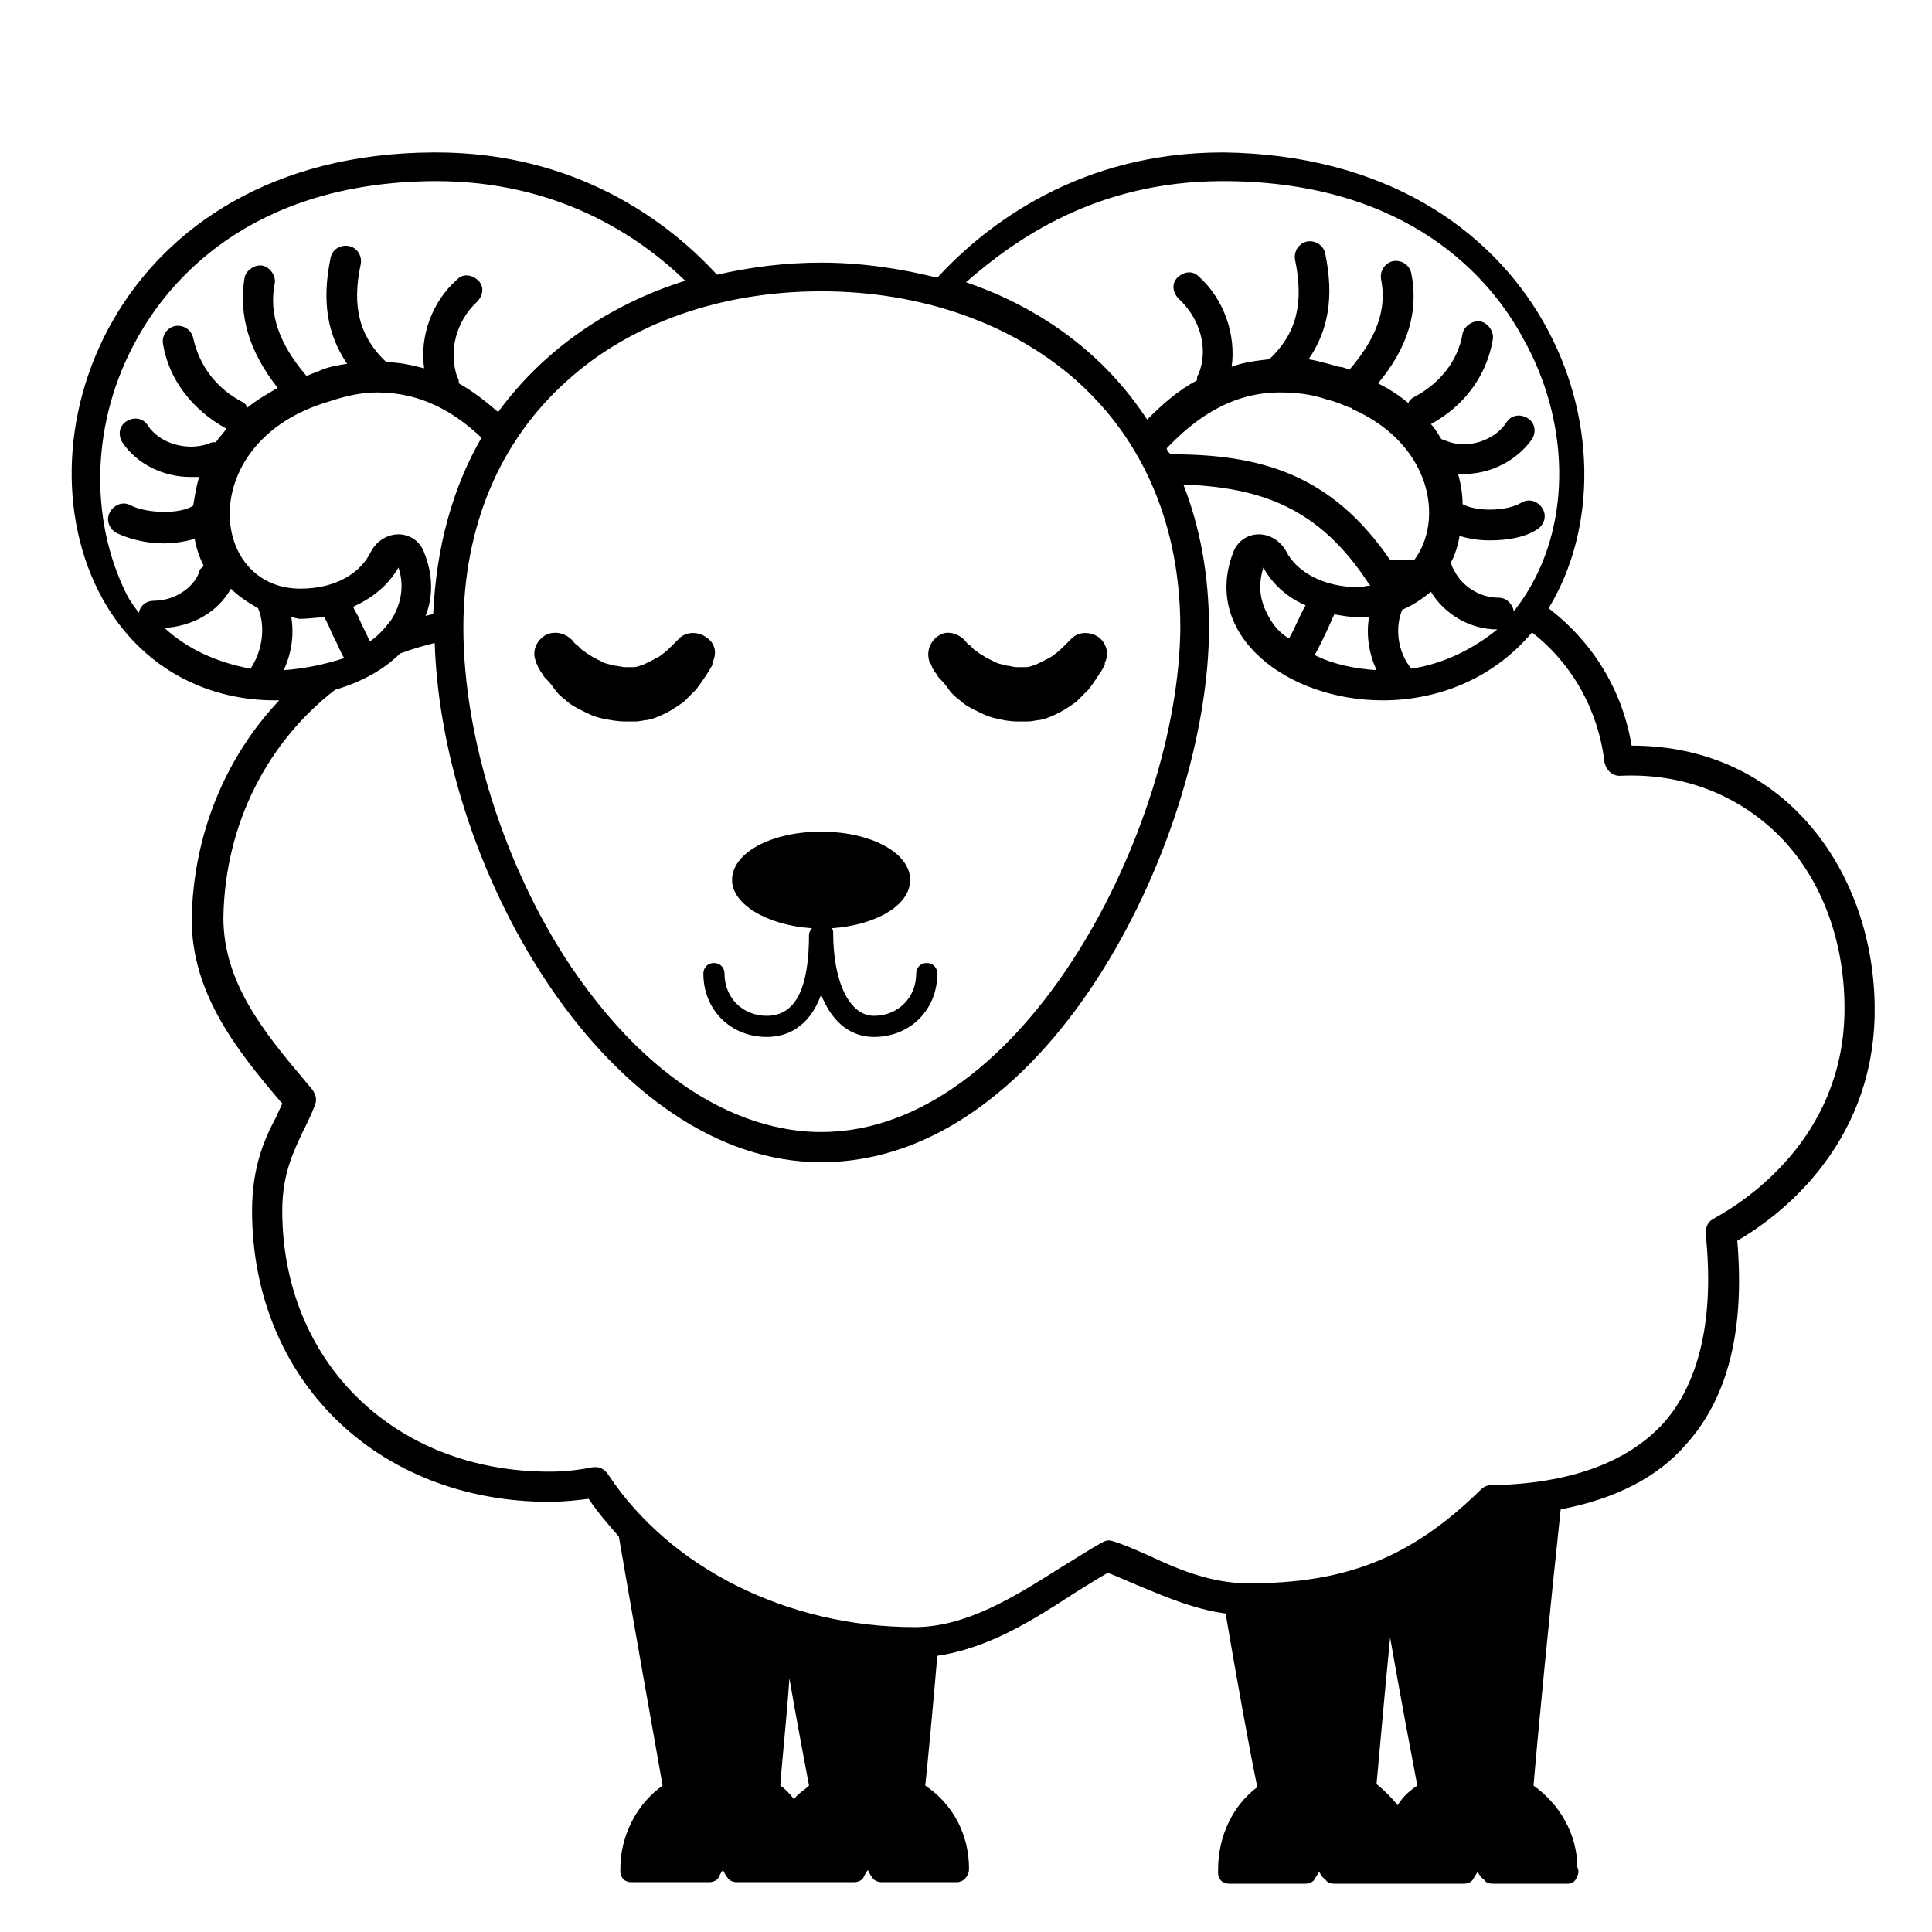
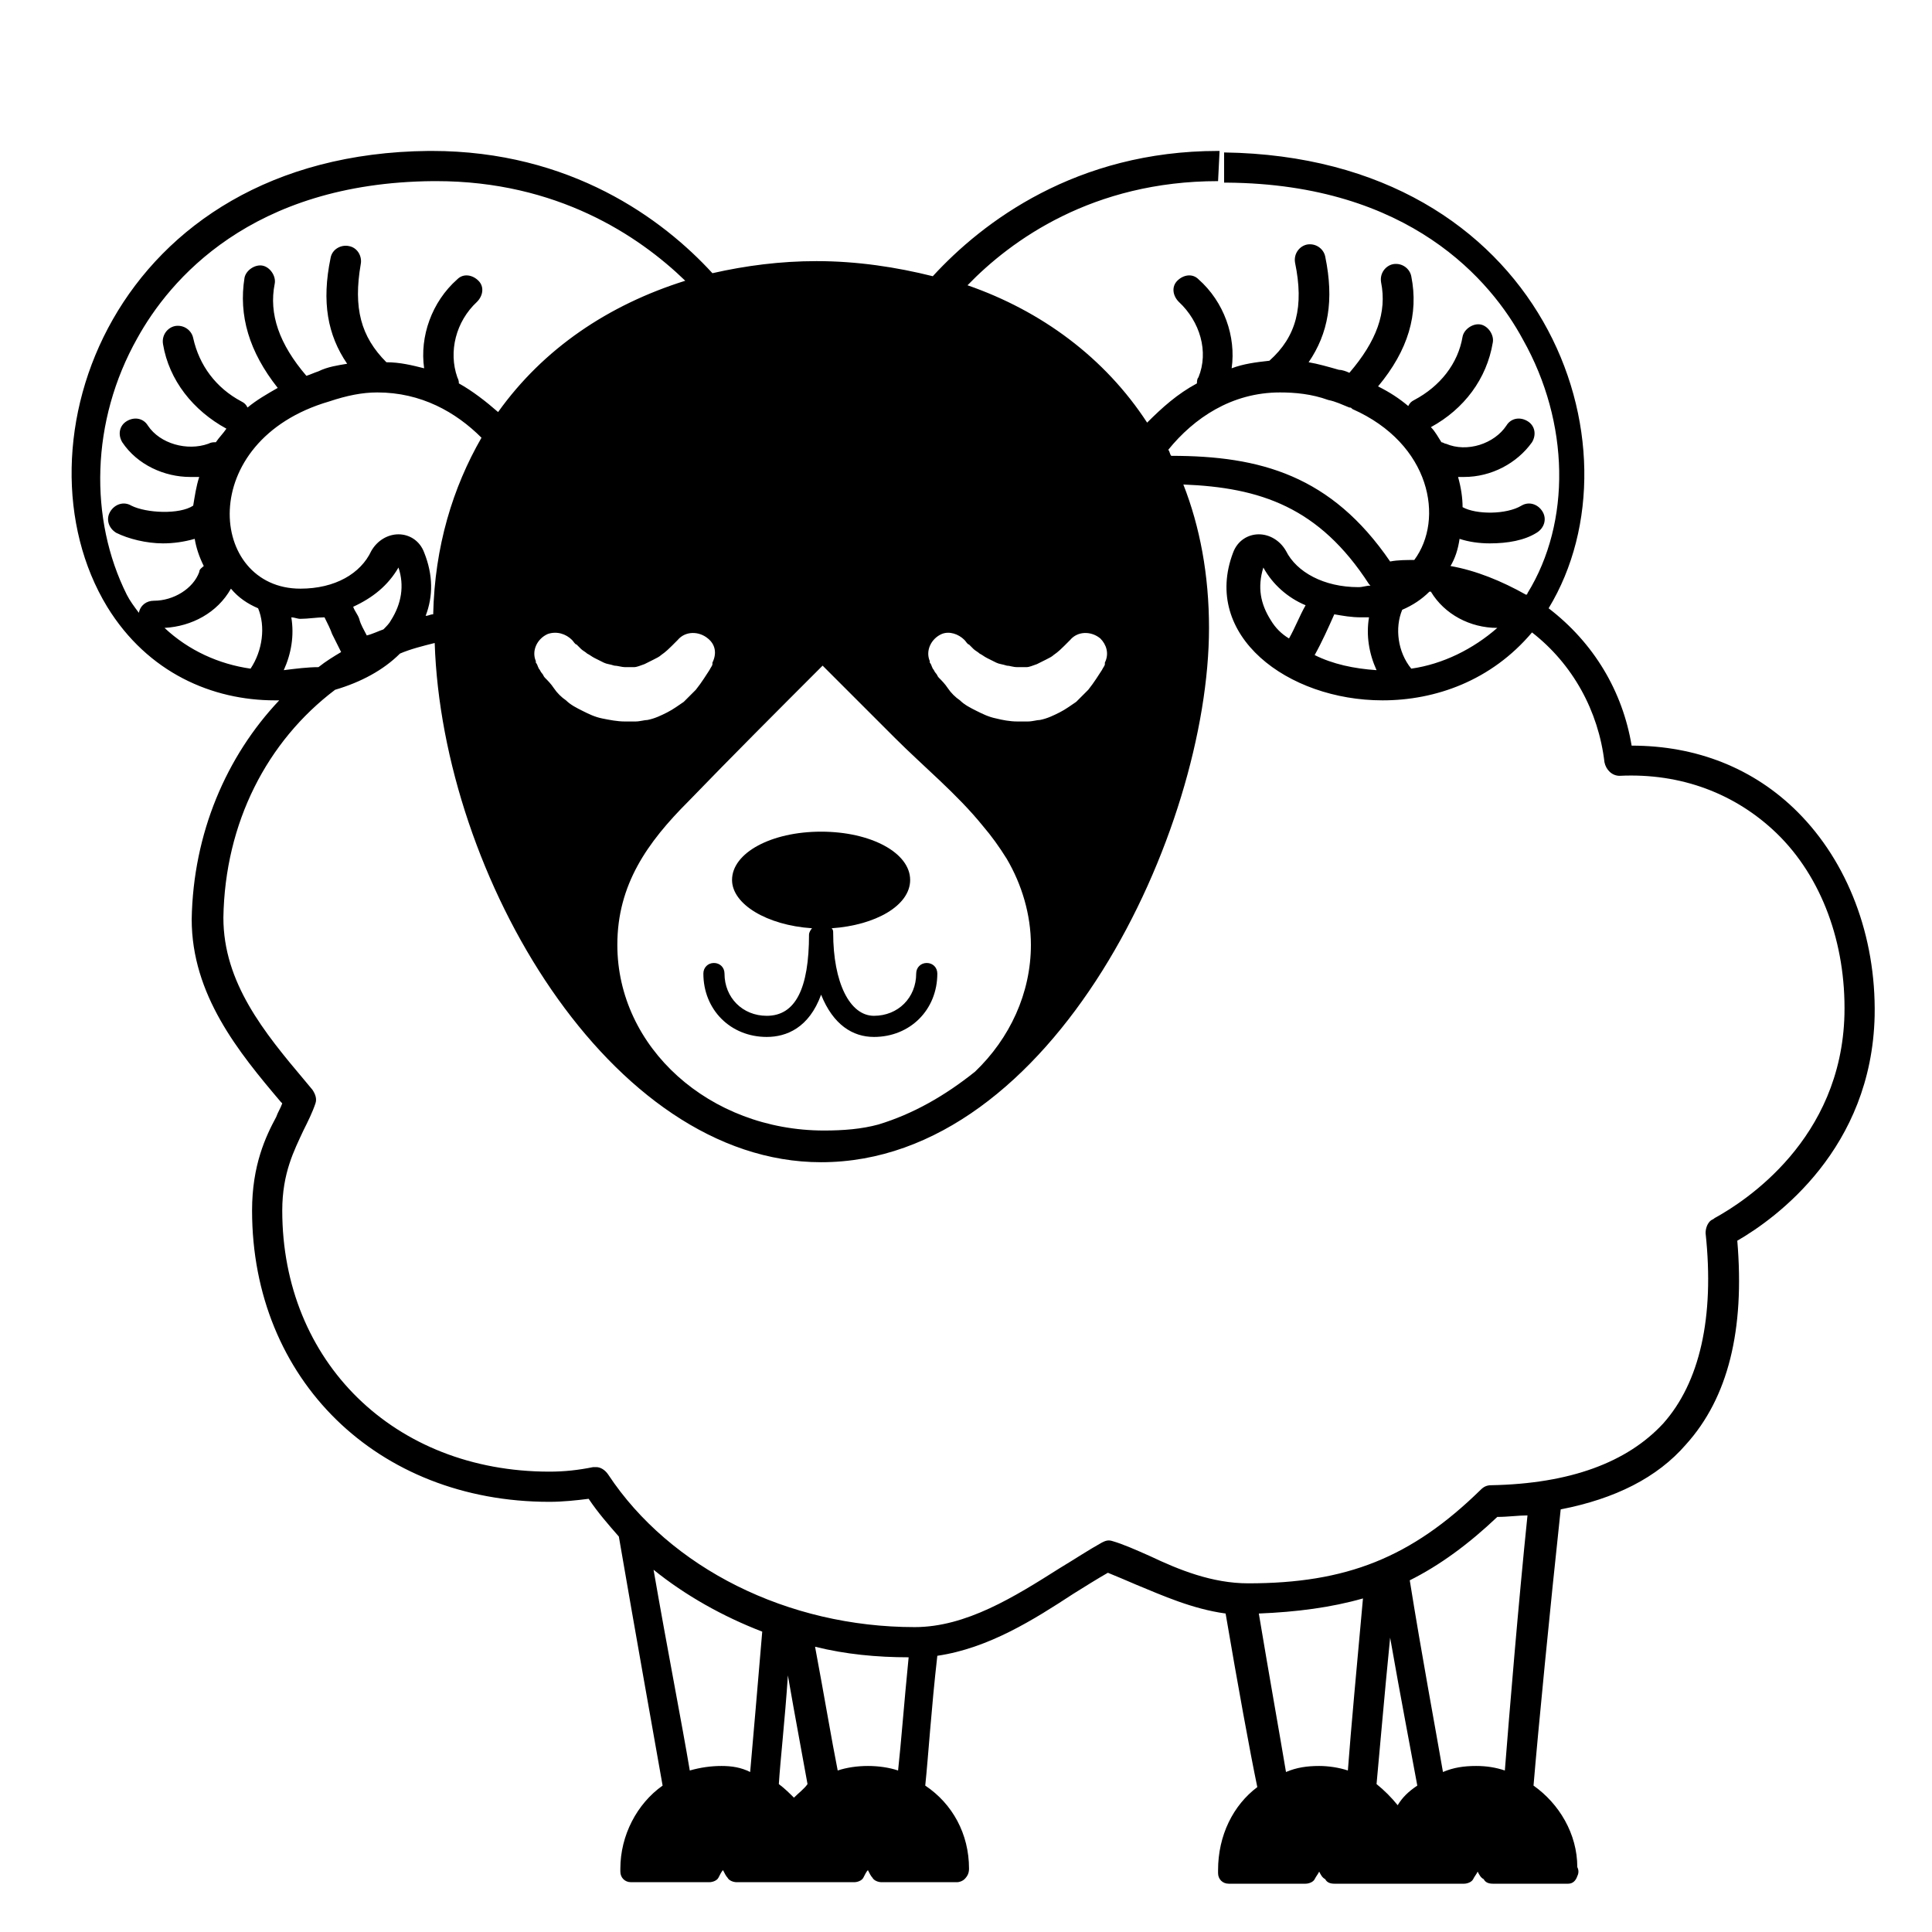
<svg xmlns="http://www.w3.org/2000/svg" width="128" height="128">
  <g>
-     <path d="M124.2,67.3c0.1-5.3-1.8-10.2-5.1-13.5c-2.9-2.9-6.7-4.4-11-4.4c-0.6-3.6-2.5-6.8-5.5-9.1c6.5-10.7-0.3-29.9-21.5-30.2H81 c-9.4,0-15.6,4.7-18.9,8.3c-2.4-0.6-5-1-7.7-1c-2.4,0-4.7,0.3-6.9,0.8c-3.3-3.6-9.4-8.1-18.6-8.1h-0.2C7.5,10.2,0.6,29.5,7.1,40.2 c2.7,4.4,7,6.2,11.1,6.2c0.1,0,0.2,0,0.3,0c-3.5,3.7-5.7,8.8-5.8,14.5c0,5,3.1,8.8,5.9,12.1l0.1,0.1c-0.1,0.3-0.3,0.6-0.4,0.9 c-0.7,1.3-1.6,3.2-1.6,6.2c0,11.2,8.3,19.3,19.7,19.3c0.9,0,1.8-0.1,2.6-0.2c0.6,0.9,1.3,1.7,2,2.5c1.1,6.4,2.3,13.1,2.9,16.5 c-1.7,1.2-2.8,3.3-2.8,5.5v0.2c0,0.4,0.3,0.7,0.7,0.7H47c0.2,0,0.5-0.1,0.6-0.3c0.1-0.2,0.2-0.4,0.3-0.5c0.1,0.2,0.2,0.4,0.3,0.5 c0.1,0.2,0.4,0.3,0.6,0.3h2.7h2.3h2.8c0.2,0,0.5-0.1,0.6-0.3c0.1-0.2,0.2-0.4,0.3-0.5c0.1,0.2,0.2,0.4,0.3,0.5 c0.1,0.2,0.4,0.3,0.6,0.3h5c0.2,0,0.4-0.1,0.5-0.2c0.2-0.2,0.3-0.4,0.3-0.7c0-2.3-1.1-4.3-2.9-5.5c0.2-1.9,0.5-5.1,0.8-8.6 c3.4-0.5,6.4-2.4,9-4.1c0.8-0.5,1.6-1,2.3-1.4c0.5,0.2,1.2,0.5,1.9,0.8c1.7,0.7,3.7,1.6,5.9,1.9c0.8,4.7,1.6,9.1,2.1,11.5 c-1.6,1.2-2.6,3.2-2.6,5.5v0.2c0,0.4,0.3,0.7,0.7,0.7h5.1c0.2,0,0.5-0.1,0.6-0.3c0.1-0.2,0.2-0.3,0.3-0.5c0.1,0.2,0.2,0.4,0.4,0.5 c0.1,0.2,0.3,0.3,0.6,0.3h3.5h1.5H97c0.2,0,0.5-0.1,0.6-0.3c0.1-0.2,0.2-0.3,0.3-0.5c0.1,0.2,0.2,0.4,0.4,0.5 c0.1,0.2,0.3,0.3,0.6,0.3h5c0.3,0,0.5-0.2,0.6-0.5c0.1-0.2,0.1-0.4,0-0.6c0-2.2-1.2-4.2-2.9-5.4c0.3-3.6,1.1-11.8,1.8-18.3 c3.6-0.7,6.4-2.1,8.3-4.3c2.8-3.1,3.9-7.6,3.4-13.5C117.7,80.7,124,76.1,124.2,67.3z M81,12c0-0.1,0.1-0.2,0.1-0.2L81,12h0.3 c12.1,0.1,17.5,6.5,19.6,10.4c3.1,5.5,3.2,12.1,0.3,16.8c-0.3,0.5-0.6,0.9-0.9,1.3c-0.1-0.5-0.5-0.9-1-0.9c-1.3,0-2.5-0.8-3-1.9 c-0.1-0.1-0.1-0.3-0.2-0.4c0.3-0.5,0.5-1.2,0.6-1.8c0.6,0.2,1.3,0.3,2,0.3c1.2,0,2.3-0.2,3.1-0.7c0.5-0.3,0.7-0.9,0.4-1.4 s-0.9-0.7-1.4-0.4c-1,0.6-3,0.6-3.9,0.1c0-0.6-0.1-1.3-0.3-2c0.1,0,0.3,0,0.4,0c1.8,0,3.5-0.9,4.5-2.3c0.3-0.5,0.2-1.1-0.3-1.4 c-0.5-0.3-1.1-0.2-1.4,0.3c-0.8,1.2-2.6,1.8-4,1.2c-0.1,0-0.2-0.1-0.3-0.1c-0.2-0.3-0.4-0.7-0.7-1c2.2-1.2,3.7-3.2,4.1-5.6 c0.1-0.5-0.3-1.1-0.8-1.2s-1.1,0.3-1.2,0.8c-0.3,1.8-1.5,3.3-3.2,4.2c-0.2,0.1-0.3,0.2-0.4,0.4c-0.6-0.5-1.2-0.9-2-1.3 c2-2.4,2.7-4.8,2.2-7.3c-0.1-0.5-0.6-0.9-1.2-0.8c-0.5,0.1-0.9,0.6-0.8,1.2c0.4,2-0.3,3.9-2.1,6c-0.2-0.1-0.5-0.2-0.7-0.2 c-0.7-0.2-1.4-0.4-2-0.5c1.3-1.9,1.7-4.1,1.1-7c-0.1-0.5-0.6-0.9-1.2-0.8c-0.5,0.1-0.9,0.6-0.8,1.2c0.6,2.9,0.1,4.9-1.7,6.6 c-0.9,0.1-1.7,0.2-2.5,0.5c0.3-2.1-0.5-4.5-2.2-6c-0.4-0.4-1-0.3-1.4,0.1c-0.4,0.4-0.3,1,0.1,1.4c1.4,1.3,2,3.3,1.3,5 c-0.1,0.1-0.1,0.3-0.1,0.4C78,25.9,77,26.8,76,27.8c-2.8-4.3-7-7.4-12-9.1C67.2,15.9,72.6,12,81,12z M91.2,44.4 c-1.5-0.1-2.9-0.4-4.1-1c0.5-0.9,0.9-1.8,1.3-2.7c0.6,0.1,1.1,0.2,1.8,0.2c0.2,0,0.3,0,0.5,0C90.5,42.1,90.7,43.3,91.2,44.4z M92.9,40.4c0.7-0.3,1.3-0.7,1.9-1.2c0.9,1.5,2.6,2.5,4.4,2.5c-1.6,1.3-3.6,2.3-5.7,2.6C92.6,43.2,92.4,41.6,92.9,40.4z M92.1,37.1 c-3.9-5.7-8.6-7-14.5-7c-0.2-0.1-0.3-0.3-0.3-0.4c1.9-2,4.3-3.7,7.5-3.7c1,0,2.1,0.1,3.2,0.5c0.5,0.1,0.9,0.3,1.4,0.5 c0.1,0,0.1,0,0.2,0.1c5.2,2.3,6.1,7.3,4.1,10C93.2,37.1,92.6,37.1,92.1,37.1z M54.4,19.3c6.6,0,12.6,2.1,16.9,5.9 c4.5,4,6.9,9.7,6.9,16.4C78.1,54.7,67.9,75,54.4,75c-3.4,0-10.1-1.4-16.6-11c-4.4-6.6-7.1-15.2-7.1-22.4c0-6.7,2.4-12.4,6.9-16.4 C41.8,21.4,47.8,19.3,54.4,19.3z M9.2,40.6c-0.3-0.4-0.6-0.8-0.8-1.2c-2.5-5-2.4-11.5,0.7-17c2.1-3.8,7.5-10.3,19.6-10.4h0.2 c8,0,13.4,3.6,16.5,6.6c-5.1,1.6-9.4,4.6-12.4,8.7c-0.8-0.7-1.7-1.4-2.6-1.9c0-0.1,0-0.3-0.1-0.4c-0.6-1.7-0.1-3.7,1.3-5 c0.4-0.4,0.5-1,0.1-1.4c-0.4-0.4-1-0.5-1.4-0.1c-1.7,1.5-2.5,3.8-2.2,5.9c-0.8-0.2-1.6-0.4-2.5-0.4c-1.8-1.7-2.3-3.7-1.7-6.5 c0.1-0.5-0.2-1.1-0.8-1.2c-0.5-0.1-1.1,0.2-1.2,0.8c-0.6,2.9-0.2,5.1,1.1,7c-0.6,0.1-1.3,0.2-1.9,0.5c-0.3,0.1-0.5,0.2-0.8,0.3 c-1.8-2.1-2.5-4.1-2.1-6.1c0.1-0.5-0.3-1.1-0.8-1.2c-0.5-0.1-1.1,0.3-1.2,0.8c-0.4,2.5,0.3,4.9,2.2,7.3c-0.7,0.4-1.4,0.8-2,1.3 c-0.1-0.2-0.2-0.3-0.4-0.4c-1.7-0.9-2.8-2.4-3.2-4.2c-0.1-0.5-0.6-0.9-1.2-0.8c-0.5,0.1-0.9,0.6-0.8,1.2c0.4,2.4,2,4.4,4.2,5.6 c-0.2,0.3-0.5,0.6-0.7,0.9c-0.2,0-0.3,0-0.5,0.1c-1.4,0.5-3.2,0-4-1.2c-0.3-0.5-0.9-0.6-1.4-0.3c-0.5,0.3-0.6,0.9-0.3,1.4 c1,1.5,2.8,2.3,4.5,2.3c0.2,0,0.4,0,0.6,0c-0.2,0.6-0.3,1.3-0.4,1.9c-0.9,0.6-3.1,0.5-4.1,0c-0.5-0.3-1.1-0.1-1.4,0.4 S7.2,35,7.7,35.3c0.8,0.4,2,0.7,3.1,0.7c0.7,0,1.4-0.1,2.1-0.3c0.1,0.6,0.3,1.2,0.6,1.8c-0.1,0.1-0.3,0.2-0.3,0.4 c-0.4,1.1-1.7,1.9-3,1.9C9.7,39.8,9.3,40.1,9.2,40.6z M16.6,44.3c-2.2-0.4-4.2-1.3-5.7-2.7c1.8-0.1,3.5-1,4.4-2.6 c0.5,0.5,1.1,0.9,1.8,1.3C17.6,41.5,17.4,43.1,16.6,44.3z M21.8,26.6C23,26.2,24,26,25,26c2.9,0,5.1,1.3,6.9,3 c-1.9,3.3-3,7.2-3.2,11.7c-0.2,0-0.4,0.1-0.5,0.1c0.5-1.3,0.5-2.7-0.1-4.2c-0.3-0.8-1-1.2-1.7-1.2c-0.7,0-1.4,0.4-1.8,1.1 C23.9,38,22.2,39,19.9,39C13.8,39,12.9,29.2,21.8,26.6z M25.9,41.1c-0.4,0.5-0.8,1-1.4,1.4c-0.2-0.5-0.5-1-0.7-1.5 c-0.1-0.3-0.3-0.5-0.4-0.8c1.3-0.6,2.3-1.4,3-2.6C26.8,38.8,26.6,40,25.9,41.1z M19.3,40.9c0.2,0,0.4,0.1,0.6,0.1 c0.5,0,1.1-0.1,1.6-0.1c0.2,0.4,0.4,0.8,0.5,1.1c0.3,0.5,0.5,1.1,0.8,1.6c-1.2,0.4-2.6,0.7-4,0.8C19.3,43.3,19.5,42.1,19.3,40.9z M52.6,119.2c-0.3-0.4-0.6-0.7-0.9-0.9c0.1-1.6,0.4-4.2,0.6-7.1c0.5,2.9,1,5.5,1.3,7.1C53.3,118.6,52.9,118.8,52.6,119.2z M92.6,119.6c-0.4-0.5-0.9-1-1.4-1.4c0.2-2.1,0.5-5.7,0.9-9.7c0.7,4,1.4,7.7,1.8,9.8C93.3,118.7,92.9,119.1,92.6,119.6z M113.6,80.7c-0.1,0.1-0.2,0.1-0.3,0.2c-0.2,0.2-0.3,0.5-0.3,0.8c0.6,5.6-0.4,9.9-2.8,12.6c-2.4,2.6-6.2,4-11.4,4.1 c-0.3,0-0.5,0.1-0.7,0.3c-4.6,4.5-8.9,6.2-15.4,6.2c-2.4,0-4.6-0.9-6.5-1.8c-0.9-0.4-1.8-0.8-2.5-1c-0.3-0.1-0.5,0-0.7,0.1 c-0.9,0.5-1.8,1.1-2.8,1.7c-3,1.9-6.2,3.9-9.6,3.9c-8.4,0-16.2-3.9-20.3-10.1c-0.2-0.3-0.5-0.5-0.8-0.5c-0.1,0-0.1,0-0.2,0 c-1,0.2-1.9,0.3-2.9,0.3c-10.3,0-17.7-7.3-17.7-17.3c0-2.5,0.8-4,1.4-5.3c0.3-0.6,0.6-1.2,0.8-1.8c0.1-0.3,0-0.6-0.2-0.9l-0.5-0.6 c-2.7-3.2-5.4-6.5-5.4-10.8c0.1-6.3,3-11.7,7.4-15.1c1.7-0.5,3.2-1.3,4.3-2.4c0.8-0.3,1.5-0.5,2.3-0.7C29.3,58,40.5,77,54.4,77 c15.4,0,25.7-22,25.7-35.4c0-3.5-0.6-6.7-1.7-9.5c5.1,0.2,9,1.5,12.3,6.6l0.1,0.1c-0.3,0-0.5,0.1-0.8,0.1c-2.3,0-4.1-1-4.8-2.4 c-0.4-0.7-1.1-1.1-1.8-1.1s-1.4,0.4-1.7,1.2c-2.1,5.5,3.6,9.8,9.9,9.8c3.5,0,7.2-1.3,9.9-4.5c2.7,2.1,4.4,5.2,4.8,8.6 c0.1,0.5,0.5,0.9,1,0.9c4.1-0.2,7.7,1.2,10.4,3.8c3,2.9,4.6,7.3,4.5,12C122,75.5,115.6,79.6,113.6,80.7z M86.5,40.1 c-0.4,0.7-0.7,1.5-1.1,2.2c-0.5-0.3-0.9-0.7-1.2-1.2c-0.7-1.1-0.9-2.2-0.5-3.5C84.3,38.7,85.3,39.6,86.5,40.1z" />
-     <path d="M46.6,64.5c0,2.4,1.8,4.2,4.2,4.2c1.3,0,2.8-0.6,3.6-2.8c0.8,2,2.1,2.8,3.5,2.8c2.4,0,4.2-1.8,4.2-4.2 c0-0.4-0.3-0.7-0.7-0.7c-0.4,0-0.7,0.3-0.7,0.7c0,1.6-1.2,2.8-2.8,2.8c-1.6,0-2.7-2.2-2.7-5.5c0-0.1,0-0.2-0.1-0.3 c2.9-0.2,5.2-1.5,5.2-3.2c0-1.8-2.6-3.2-5.9-3.2c-3.3,0-5.9,1.4-5.9,3.2c0,1.6,2.3,3,5.3,3.2c-0.1,0.1-0.2,0.3-0.2,0.4 c0,3.6-0.9,5.4-2.8,5.4c-1.6,0-2.8-1.2-2.8-2.8c0-0.4-0.3-0.7-0.7-0.7C46.9,63.8,46.6,64.1,46.6,64.5z" />
-     <path d="M61.8,44.3c0.1,0.1,0.1,0.2,0.2,0.3c0.1,0.1,0.1,0.2,0.2,0.3c0.2,0.2,0.4,0.4,0.6,0.7c0.2,0.3,0.5,0.6,0.8,0.8 c0.3,0.3,0.7,0.5,1.1,0.7c0.4,0.2,0.8,0.4,1.3,0.5c0.4,0.1,0.9,0.2,1.4,0.2h0.3c0.1,0,0.3,0,0.4,0c0.3,0,0.6-0.1,0.8-0.1 c0.5-0.1,0.9-0.3,1.3-0.5s0.8-0.5,1.1-0.7c0.3-0.3,0.6-0.6,0.8-0.8c0.4-0.5,0.7-1,0.9-1.3c0.1-0.2,0.2-0.3,0.2-0.4v-0.1 c0.3-0.6,0.1-1.2-0.3-1.6c-0.6-0.5-1.5-0.5-2,0.1l-0.1,0.1c0,0-0.2,0.2-0.3,0.3c-0.1,0.1-0.4,0.4-0.7,0.6c-0.1,0.1-0.3,0.2-0.5,0.3 c-0.2,0.1-0.4,0.2-0.6,0.3c-0.3,0.1-0.5,0.2-0.7,0.2c-0.1,0-0.2,0-0.3,0c-0.1,0-0.1,0-0.2,0h-0.1c-0.3,0-0.5-0.1-0.7-0.1 C66.4,44,66.2,44,66,43.9c-0.2-0.1-0.4-0.2-0.6-0.3c-0.2-0.1-0.3-0.2-0.5-0.3c-0.1-0.1-0.3-0.2-0.4-0.3s-0.2-0.2-0.3-0.3 c-0.1,0-0.2-0.2-0.3-0.3c-0.4-0.4-1-0.6-1.5-0.4c-0.7,0.3-1.1,1.1-0.8,1.9C61.7,44,61.7,44.1,61.8,44.3z" />
-     <path d="M36.3,42c-0.7,0.3-1.1,1.1-0.8,1.8c0,0,0,0,0,0.1c0.1,0.1,0.1,0.2,0.2,0.4c0.1,0.1,0.1,0.2,0.2,0.3 c0.1,0.1,0.1,0.2,0.2,0.3c0.2,0.2,0.4,0.4,0.6,0.7c0.2,0.3,0.5,0.6,0.8,0.8c0.3,0.3,0.7,0.5,1.1,0.7c0.4,0.2,0.8,0.4,1.3,0.5 c0.5,0.1,1,0.2,1.5,0.2h0.3c0.1,0,0.3,0,0.4,0c0.3,0,0.6-0.1,0.8-0.1c0.5-0.1,0.9-0.3,1.3-0.5c0.4-0.2,0.8-0.5,1.1-0.7 c0.3-0.3,0.6-0.6,0.8-0.8c0.4-0.5,0.7-1,0.9-1.3c0.1-0.2,0.2-0.3,0.2-0.4v-0.1c0.3-0.6,0.2-1.2-0.3-1.6c-0.6-0.5-1.5-0.5-2,0.1 l-0.1,0.1c0,0-0.2,0.2-0.3,0.3c-0.1,0.1-0.4,0.4-0.7,0.6c-0.1,0.1-0.3,0.2-0.5,0.3c-0.2,0.1-0.4,0.2-0.6,0.3 c-0.3,0.1-0.5,0.2-0.7,0.2c-0.1,0-0.2,0-0.3,0c-0.1,0-0.1,0-0.2,0h-0.1c-0.2,0-0.5-0.1-0.7-0.1C40.4,44,40.2,44,40,43.9 c-0.2-0.1-0.4-0.2-0.6-0.3c-0.2-0.1-0.3-0.2-0.5-0.3c-0.1-0.1-0.3-0.2-0.4-0.3s-0.2-0.2-0.3-0.3c-0.1,0-0.2-0.2-0.3-0.3 C37.5,42,36.9,41.8,36.3,42z" />
+     <path d="M119.1,53.8c-2.9-2.9-6.7-4.4-11-4.4c-0.6-3.6-2.5-6.8-5.5-9.1c0,0,0,0,0,0c0,0,0,0,0,0c6.5-10.7-0.3-29.9-21.5-30.2v2h0.2 c12.1,0.1,17.5,6.5,19.6,10.4c3.1,5.5,3.2,12.1,0.3,16.8c0,0,0,0.1-0.1,0.1c-1.6-0.9-3.3-1.6-5-1.9c0.3-0.5,0.5-1.1,0.6-1.8 c0.6,0.2,1.3,0.3,2,0.3c1.2,0,2.3-0.2,3.1-0.7c0.5-0.3,0.7-0.9,0.4-1.4c-0.3-0.5-0.9-0.7-1.4-0.4c-1,0.6-3,0.6-3.9,0.1 c0-0.6-0.1-1.3-0.3-2c0.1,0,0.3,0,0.4,0c1.8,0,3.5-0.9,4.5-2.3c0.3-0.5,0.2-1.1-0.3-1.4c-0.5-0.3-1.1-0.2-1.4,0.3 c-0.8,1.2-2.6,1.8-4,1.2c-0.1,0-0.2-0.1-0.3-0.1c-0.2-0.3-0.4-0.7-0.7-1c2.2-1.2,3.7-3.2,4.1-5.6c0.1-0.5-0.3-1.1-0.8-1.2 c-0.5-0.1-1.1,0.3-1.2,0.8c-0.3,1.8-1.5,3.3-3.2,4.2c-0.2,0.1-0.3,0.2-0.4,0.4c-0.6-0.5-1.2-0.9-2-1.3c2-2.4,2.7-4.8,2.2-7.3 c-0.1-0.5-0.6-0.9-1.2-0.8c-0.5,0.1-0.9,0.6-0.8,1.2c0.4,2-0.3,3.9-2.1,6c-0.2-0.1-0.5-0.2-0.7-0.2c-0.7-0.2-1.4-0.4-2-0.5 c1.3-1.9,1.7-4.1,1.1-7c-0.1-0.5-0.6-0.9-1.2-0.8c-0.5,0.1-0.9,0.6-0.8,1.2c0.6,2.9,0.1,4.9-1.7,6.5c-0.9,0.1-1.7,0.2-2.5,0.5 c0.3-2.1-0.5-4.4-2.2-5.9c-0.4-0.4-1-0.3-1.4,0.1c-0.4,0.4-0.3,1,0.1,1.4c1.4,1.3,2,3.3,1.3,5c-0.1,0.1-0.1,0.3-0.1,0.4 c-1.3,0.7-2.3,1.6-3.3,2.6c-2.8-4.3-7-7.4-11.9-9.1c2.9-3,8.3-6.9,16.6-6.9l0.1-2c0,0-0.1,0-0.1,0c-9.4,0-15.6,4.7-18.9,8.3 c-2.4-0.6-5-1-7.7-1c-2.4,0-4.7,0.3-6.9,0.8c-3.3-3.6-9.4-8.1-18.6-8.1h-0.2C7.5,10.2,0.6,29.5,7.1,40.2c2.7,4.4,7,6.2,11.1,6.2 c0.1,0,0.2,0,0.3,0c-3.5,3.7-5.7,8.8-5.8,14.5c0,5,3.1,8.8,5.9,12.1l0.1,0.1c-0.1,0.3-0.3,0.6-0.4,0.9c-0.7,1.3-1.6,3.2-1.6,6.2 c0,11.2,8.3,19.3,19.7,19.3c0.9,0,1.8-0.1,2.6-0.2c0.6,0.9,1.3,1.7,2,2.5c1.1,6.4,2.3,13.1,2.9,16.5c-1.7,1.2-2.8,3.3-2.8,5.5v0.2 c0,0.4,0.3,0.7,0.7,0.7H47c0.2,0,0.5-0.1,0.6-0.3c0.1-0.2,0.2-0.4,0.3-0.5c0.1,0.2,0.2,0.4,0.3,0.5c0.1,0.2,0.4,0.3,0.6,0.3h2.7 h2.3h2.8c0.2,0,0.5-0.1,0.6-0.3c0.1-0.2,0.2-0.4,0.3-0.5c0.1,0.2,0.2,0.4,0.3,0.5c0.1,0.2,0.4,0.3,0.6,0.3h5c0.2,0,0.4-0.1,0.5-0.2 c0.2-0.2,0.3-0.4,0.3-0.7c0-2.3-1.1-4.3-2.9-5.5c0.2-1.9,0.4-5.1,0.8-8.6c3.4-0.5,6.4-2.4,9-4.1c0.8-0.5,1.6-1,2.3-1.4 c0.5,0.2,1.2,0.5,1.9,0.8c1.7,0.7,3.7,1.6,5.9,1.9c0.8,4.7,1.6,9.1,2.1,11.5c-1.6,1.2-2.6,3.2-2.6,5.5v0.2c0,0.4,0.3,0.7,0.7,0.7 h5.1c0.2,0,0.5-0.1,0.6-0.3c0.1-0.2,0.2-0.3,0.3-0.5c0.1,0.2,0.2,0.4,0.4,0.5c0.1,0.2,0.3,0.3,0.6,0.3h3.5h1.5H97 c0.2,0,0.5-0.1,0.6-0.3c0.1-0.2,0.2-0.3,0.3-0.5c0.1,0.2,0.2,0.4,0.4,0.5c0.1,0.2,0.3,0.3,0.6,0.3h5c0.3,0,0.5-0.2,0.6-0.5 c0.1-0.2,0.1-0.4,0-0.6c0-2.2-1.2-4.2-2.9-5.4c0.3-3.6,1.1-11.8,1.8-18.3c3.6-0.7,6.4-2.1,8.3-4.3c2.8-3.1,3.9-7.6,3.4-13.5 c2.6-1.5,8.9-6.1,9.1-14.9c0,0,0,0,0,0C124.3,62,122.4,57.1,119.1,53.8z M104.4,123.8C104.4,123.8,104.4,123.8,104.4,123.8l-0.6,0 L104.4,123.8z M84.2,41.1c-0.7-1.1-0.9-2.2-0.5-3.5c0.6,1.1,1.6,2,2.8,2.5c-0.4,0.7-0.7,1.5-1.1,2.2C84.9,42,84.5,41.6,84.2,41.1z M88.4,40.7c0.6,0.1,1.1,0.2,1.8,0.2c0.2,0,0.3,0,0.5,0c-0.2,1.2,0,2.4,0.5,3.5c-1.5-0.1-2.9-0.4-4.1-1 C87.6,42.5,88,41.6,88.4,40.7z M93.5,44.3c-0.9-1.1-1.1-2.7-0.6-3.9c0.7-0.3,1.3-0.7,1.8-1.2c0,0,0.1,0,0.1,0 c0.9,1.5,2.6,2.4,4.4,2.4C97.6,43,95.6,44,93.5,44.3z M84.8,26c1,0,2.1,0.1,3.2,0.5c0.5,0.1,0.9,0.3,1.4,0.5c0.1,0,0.1,0,0.2,0.1 c5.2,2.3,6.1,7.3,4.1,10c-0.5,0-1.1,0-1.6,0.1c-3.9-5.7-8.6-7-14.5-7c-0.1-0.1-0.1-0.3-0.2-0.4C79.1,27.7,81.6,26,84.8,26z M28.2,40.8c0.5-1.3,0.5-2.7-0.1-4.2c-0.3-0.8-1-1.2-1.7-1.2c-0.7,0-1.4,0.4-1.8,1.1C23.9,38,22.2,39,19.9,39 c-6.1,0-7-9.8,1.9-12.4C23,26.2,24,26,25,26c2.9,0,5.2,1.3,6.9,3c-1.9,3.3-3.1,7.2-3.2,11.7C28.5,40.7,28.4,40.8,28.2,40.8z M24.3,42.1c-0.2-0.4-0.4-0.7-0.5-1.1c-0.1-0.3-0.3-0.5-0.4-0.8c1.3-0.6,2.3-1.4,3-2.6c0.4,1.2,0.2,2.4-0.5,3.5 c-0.1,0.2-0.3,0.4-0.5,0.6C25.1,41.8,24.7,42,24.3,42.1z M17.1,40.3c0.5,1.2,0.3,2.8-0.5,4c-2.1-0.3-4.1-1.2-5.7-2.7 c1.8-0.1,3.5-1,4.4-2.6C15.8,39.6,16.4,40,17.1,40.3C17.1,40.3,17.1,40.3,17.1,40.3z M58.2,74.5c-1.1,0.3-2.3,0.4-3.6,0.4 c-7.6,0-13.7-5.5-13.7-12.3c0-4,2-6.8,4.7-9.5c2.9-3,5.9-6,8.9-9l4.8,4.8c1.9,1.9,4.1,3.7,5.8,5.8c0.6,0.7,1.1,1.4,1.6,2.2 c1,1.7,1.6,3.7,1.6,5.7c0,3.2-1.4,6.2-3.7,8.4C62.6,72.6,60.5,73.8,58.2,74.5z M62.4,42c0.5-0.2,1.1,0,1.5,0.4 c0.1,0.1,0.2,0.3,0.3,0.3c0.1,0.1,0.2,0.2,0.3,0.3c0.1,0.1,0.3,0.2,0.4,0.3c0.2,0.1,0.3,0.2,0.5,0.3c0.2,0.1,0.4,0.2,0.6,0.3 c0.2,0.1,0.4,0.1,0.7,0.2c0.2,0,0.4,0.1,0.7,0.1h0.1c0.1,0,0.1,0,0.2,0c0.1,0,0.2,0,0.3,0c0.2,0,0.4-0.1,0.7-0.2 c0.2-0.1,0.4-0.2,0.6-0.3c0.2-0.1,0.4-0.2,0.5-0.3c0.3-0.2,0.6-0.5,0.7-0.6c0.1-0.1,0.3-0.3,0.3-0.3l0.1-0.1c0.5-0.6,1.4-0.6,2-0.1 c0.4,0.4,0.6,1,0.3,1.6V44c0,0.1-0.1,0.2-0.2,0.4c-0.2,0.3-0.5,0.8-0.9,1.3c-0.2,0.2-0.5,0.5-0.8,0.8c-0.3,0.2-0.7,0.5-1.1,0.7 c-0.4,0.2-0.8,0.4-1.3,0.5c-0.2,0-0.5,0.1-0.8,0.1c-0.1,0-0.3,0-0.4,0h-0.3c-0.5,0-1-0.1-1.4-0.2c-0.5-0.1-0.9-0.3-1.3-0.5 c-0.4-0.2-0.8-0.4-1.1-0.7c-0.3-0.2-0.6-0.5-0.8-0.8c-0.2-0.3-0.4-0.5-0.6-0.7c-0.1-0.1-0.1-0.2-0.2-0.3c-0.1-0.1-0.1-0.2-0.2-0.3 c-0.1-0.2-0.1-0.3-0.2-0.4c0-0.1,0-0.1,0-0.1C61.3,43.1,61.7,42.3,62.4,42z M36.3,42c0.6-0.2,1.2,0,1.6,0.4 c0.1,0.1,0.2,0.3,0.3,0.3c0.1,0.1,0.2,0.2,0.3,0.3s0.3,0.2,0.4,0.3c0.2,0.1,0.3,0.2,0.5,0.3c0.2,0.1,0.4,0.2,0.6,0.3 c0.2,0.1,0.4,0.1,0.7,0.2c0.2,0,0.5,0.1,0.7,0.1h0.1c0.1,0,0.1,0,0.2,0c0.1,0,0.2,0,0.3,0c0.2,0,0.4-0.1,0.7-0.2 c0.2-0.1,0.4-0.2,0.6-0.3c0.2-0.1,0.4-0.2,0.5-0.3c0.3-0.2,0.6-0.5,0.7-0.6c0.1-0.1,0.3-0.3,0.3-0.3l0.1-0.1c0.5-0.6,1.4-0.6,2-0.1 c0.5,0.4,0.6,1,0.3,1.6V44c0,0.1-0.1,0.2-0.2,0.4c-0.2,0.3-0.5,0.8-0.9,1.3c-0.2,0.2-0.5,0.5-0.8,0.8c-0.3,0.2-0.7,0.5-1.1,0.7 c-0.4,0.2-0.8,0.4-1.3,0.5c-0.2,0-0.5,0.1-0.8,0.1c-0.1,0-0.3,0-0.4,0h-0.3c-0.5,0-1-0.1-1.5-0.2c-0.5-0.1-0.9-0.3-1.3-0.5 c-0.4-0.2-0.8-0.4-1.1-0.7c-0.3-0.2-0.6-0.5-0.8-0.8c-0.2-0.3-0.4-0.5-0.6-0.7c-0.1-0.1-0.1-0.2-0.2-0.3c-0.1-0.1-0.1-0.2-0.2-0.3 c-0.1-0.2-0.1-0.3-0.2-0.4c0-0.1,0-0.1,0-0.1C35.2,43.1,35.6,42.3,36.3,42z M9.1,22.4c2.1-3.8,7.5-10.3,19.6-10.4h0.2 c8,0,13.4,3.6,16.5,6.6c-5.1,1.6-9.4,4.5-12.4,8.7c-0.8-0.7-1.7-1.4-2.6-1.9c0-0.1,0-0.2-0.1-0.4c-0.6-1.7-0.1-3.7,1.3-5 c0.4-0.4,0.5-1,0.1-1.4c-0.4-0.4-1-0.5-1.4-0.1c-1.7,1.5-2.5,3.8-2.2,5.9c-0.8-0.2-1.6-0.4-2.5-0.4c-1.7-1.7-2.2-3.6-1.7-6.5 c0.1-0.5-0.2-1.1-0.8-1.2c-0.5-0.1-1.1,0.2-1.2,0.8c-0.6,2.9-0.2,5.1,1.1,7c-0.6,0.1-1.3,0.2-1.9,0.5c-0.3,0.1-0.5,0.2-0.8,0.3 c-1.8-2.1-2.5-4.1-2.1-6.1c0.1-0.5-0.3-1.1-0.8-1.2c-0.5-0.1-1.1,0.3-1.2,0.8c-0.4,2.5,0.3,4.9,2.2,7.3c-0.7,0.4-1.4,0.8-2,1.3 c-0.1-0.2-0.2-0.3-0.4-0.4c-1.7-0.9-2.8-2.4-3.2-4.2c-0.1-0.5-0.6-0.9-1.2-0.8c-0.5,0.1-0.9,0.6-0.8,1.2c0.4,2.4,2,4.4,4.2,5.6 c0,0,0,0,0,0c-0.2,0.3-0.5,0.6-0.7,0.9c-0.2,0-0.3,0-0.5,0.1c-1.4,0.5-3.2,0-4-1.2c-0.3-0.5-0.9-0.6-1.4-0.3 c-0.5,0.3-0.6,0.9-0.3,1.4c1,1.5,2.8,2.3,4.5,2.3c0.2,0,0.4,0,0.6,0c-0.2,0.6-0.3,1.3-0.4,1.9c-0.9,0.6-3.1,0.5-4.1,0 c-0.5-0.3-1.1-0.1-1.4,0.4s-0.1,1.1,0.4,1.4c0.8,0.4,2,0.7,3.1,0.7c0.7,0,1.4-0.1,2.1-0.3c0.1,0.6,0.3,1.2,0.6,1.8 c-0.1,0.1-0.3,0.2-0.3,0.4c-0.4,1.1-1.7,1.9-3,1.9c-0.5,0-0.9,0.3-1,0.8c-0.3-0.4-0.6-0.8-0.8-1.2C5.9,34.4,6,27.9,9.1,22.4z M18.8,44.4c0.5-1.1,0.7-2.3,0.5-3.5c0.2,0,0.4,0.1,0.6,0.1c0.5,0,1.1-0.1,1.6-0.1c0.2,0.4,0.4,0.8,0.5,1.1 c0.2,0.4,0.4,0.8,0.6,1.2c-0.5,0.3-1,0.6-1.5,1C20.4,44.2,19.6,44.3,18.8,44.4z M47.8,117c-0.7,0-1.4,0.1-2.1,0.3 c-0.5-3-1.5-8.1-2.4-13.3c2.1,1.7,4.6,3.1,7.2,4.1c-0.3,3.6-0.6,7-0.8,9.3C49.1,117.1,48.5,117,47.8,117z M52.6,119.1 c-0.3-0.3-0.6-0.6-1-0.9c0.1-1.6,0.4-4.2,0.6-7.2c0.5,2.9,1,5.5,1.3,7.2C53.3,118.5,52.9,118.8,52.6,119.1z M57.5,117 c-0.7,0-1.4,0.1-2,0.3c-0.4-2-0.9-5-1.5-8.2c2,0.5,4.1,0.7,6.2,0.7c-0.3,3-0.5,5.7-0.7,7.5C58.9,117.1,58.2,117,57.5,117z M87.4,117c-0.8,0-1.5,0.1-2.2,0.4c-0.4-2.4-1.1-6.3-1.8-10.5c2.5-0.1,4.8-0.4,6.9-1c-0.4,4.4-0.8,8.7-1,11.4 C88.7,117.1,88,117,87.4,117z M92.6,119.6c-0.4-0.5-0.9-1-1.4-1.4c0.2-2.1,0.5-5.7,0.9-9.7c0.7,4,1.4,7.6,1.8,9.8 C93.3,118.7,92.9,119.1,92.6,119.6z M99.7,117.3c-0.6-0.2-1.2-0.3-1.9-0.3c-0.8,0-1.5,0.1-2.2,0.4c-0.5-2.9-1.4-7.7-2.2-12.7 c2-1,3.9-2.4,5.8-4.2c0.7,0,1.4-0.1,2-0.1C100.6,106.2,100,113.5,99.7,117.3z M113.6,80.7c-0.1,0.1-0.2,0.1-0.3,0.2 c-0.2,0.2-0.3,0.5-0.3,0.8c0.6,5.6-0.4,9.9-2.8,12.6c-2.4,2.6-6.2,4-11.4,4.1c-0.3,0-0.5,0.1-0.7,0.3c-4.6,4.5-8.9,6.2-15.4,6.2 c-2.4,0-4.6-0.9-6.5-1.8c-0.9-0.4-1.8-0.8-2.5-1c-0.3-0.1-0.5,0-0.7,0.1c-0.9,0.5-1.8,1.1-2.8,1.7c-3,1.9-6.2,3.9-9.6,3.9 c-8.4,0-16.2-3.9-20.3-10.1c-0.2-0.3-0.5-0.5-0.8-0.5c-0.1,0-0.1,0-0.2,0c-1,0.2-1.9,0.3-2.9,0.3c-10.3,0-17.7-7.3-17.7-17.3 c0-2.5,0.8-4,1.4-5.3c0.3-0.6,0.6-1.2,0.8-1.8c0.1-0.3,0-0.6-0.2-0.9l-0.5-0.6c-2.7-3.2-5.4-6.5-5.4-10.8 c0.1-6.3,2.9-11.7,7.4-15.1c1.7-0.5,3.2-1.3,4.3-2.4c0.7-0.3,1.5-0.5,2.3-0.7C29.3,58,40.4,77,54.4,77c15.4,0,25.7-22,25.7-35.4 c0-3.5-0.6-6.7-1.7-9.5c5.1,0.2,9,1.5,12.3,6.6c0,0,0.1,0.1,0.1,0.1c-0.3,0-0.5,0.1-0.8,0.1c-2.3,0-4.1-1-4.8-2.4 c-0.4-0.7-1.1-1.1-1.8-1.1s-1.4,0.4-1.7,1.2c-2.1,5.5,3.6,9.8,9.9,9.8c3.5,0,7.2-1.3,9.9-4.5c2.7,2.1,4.4,5.2,4.8,8.6 c0.1,0.5,0.5,0.9,1,0.9c4.1-0.2,7.7,1.2,10.4,3.8c3,2.9,4.6,7.3,4.5,12C122,75.5,115.6,79.6,113.6,80.7z" />
+     <polygon points="81.1,10 81.1,10 81.1,10 " />
+     <path d="M61.4,63.8c-0.4,0-0.7,0.3-0.7,0.7c0,1.6-1.2,2.8-2.8,2.8c-1.6,0-2.7-2.2-2.7-5.5c0-0.1,0-0.2-0.1-0.3 c2.9-0.2,5.2-1.5,5.2-3.2c0-1.8-2.6-3.2-5.9-3.2s-5.9,1.4-5.9,3.2c0,1.6,2.3,3,5.3,3.2c-0.1,0.1-0.2,0.3-0.2,0.4 c0,3.6-0.9,5.4-2.8,5.4c-1.6,0-2.8-1.2-2.8-2.8c0-0.4-0.3-0.7-0.7-0.7s-0.7,0.3-0.7,0.7c0,2.4,1.8,4.2,4.2,4.2 c1.3,0,2.8-0.6,3.6-2.8c0.8,2,2.1,2.8,3.5,2.8c2.4,0,4.2-1.8,4.2-4.2C62.1,64.1,61.8,63.8,61.4,63.8z" />
  </g>
</svg>
